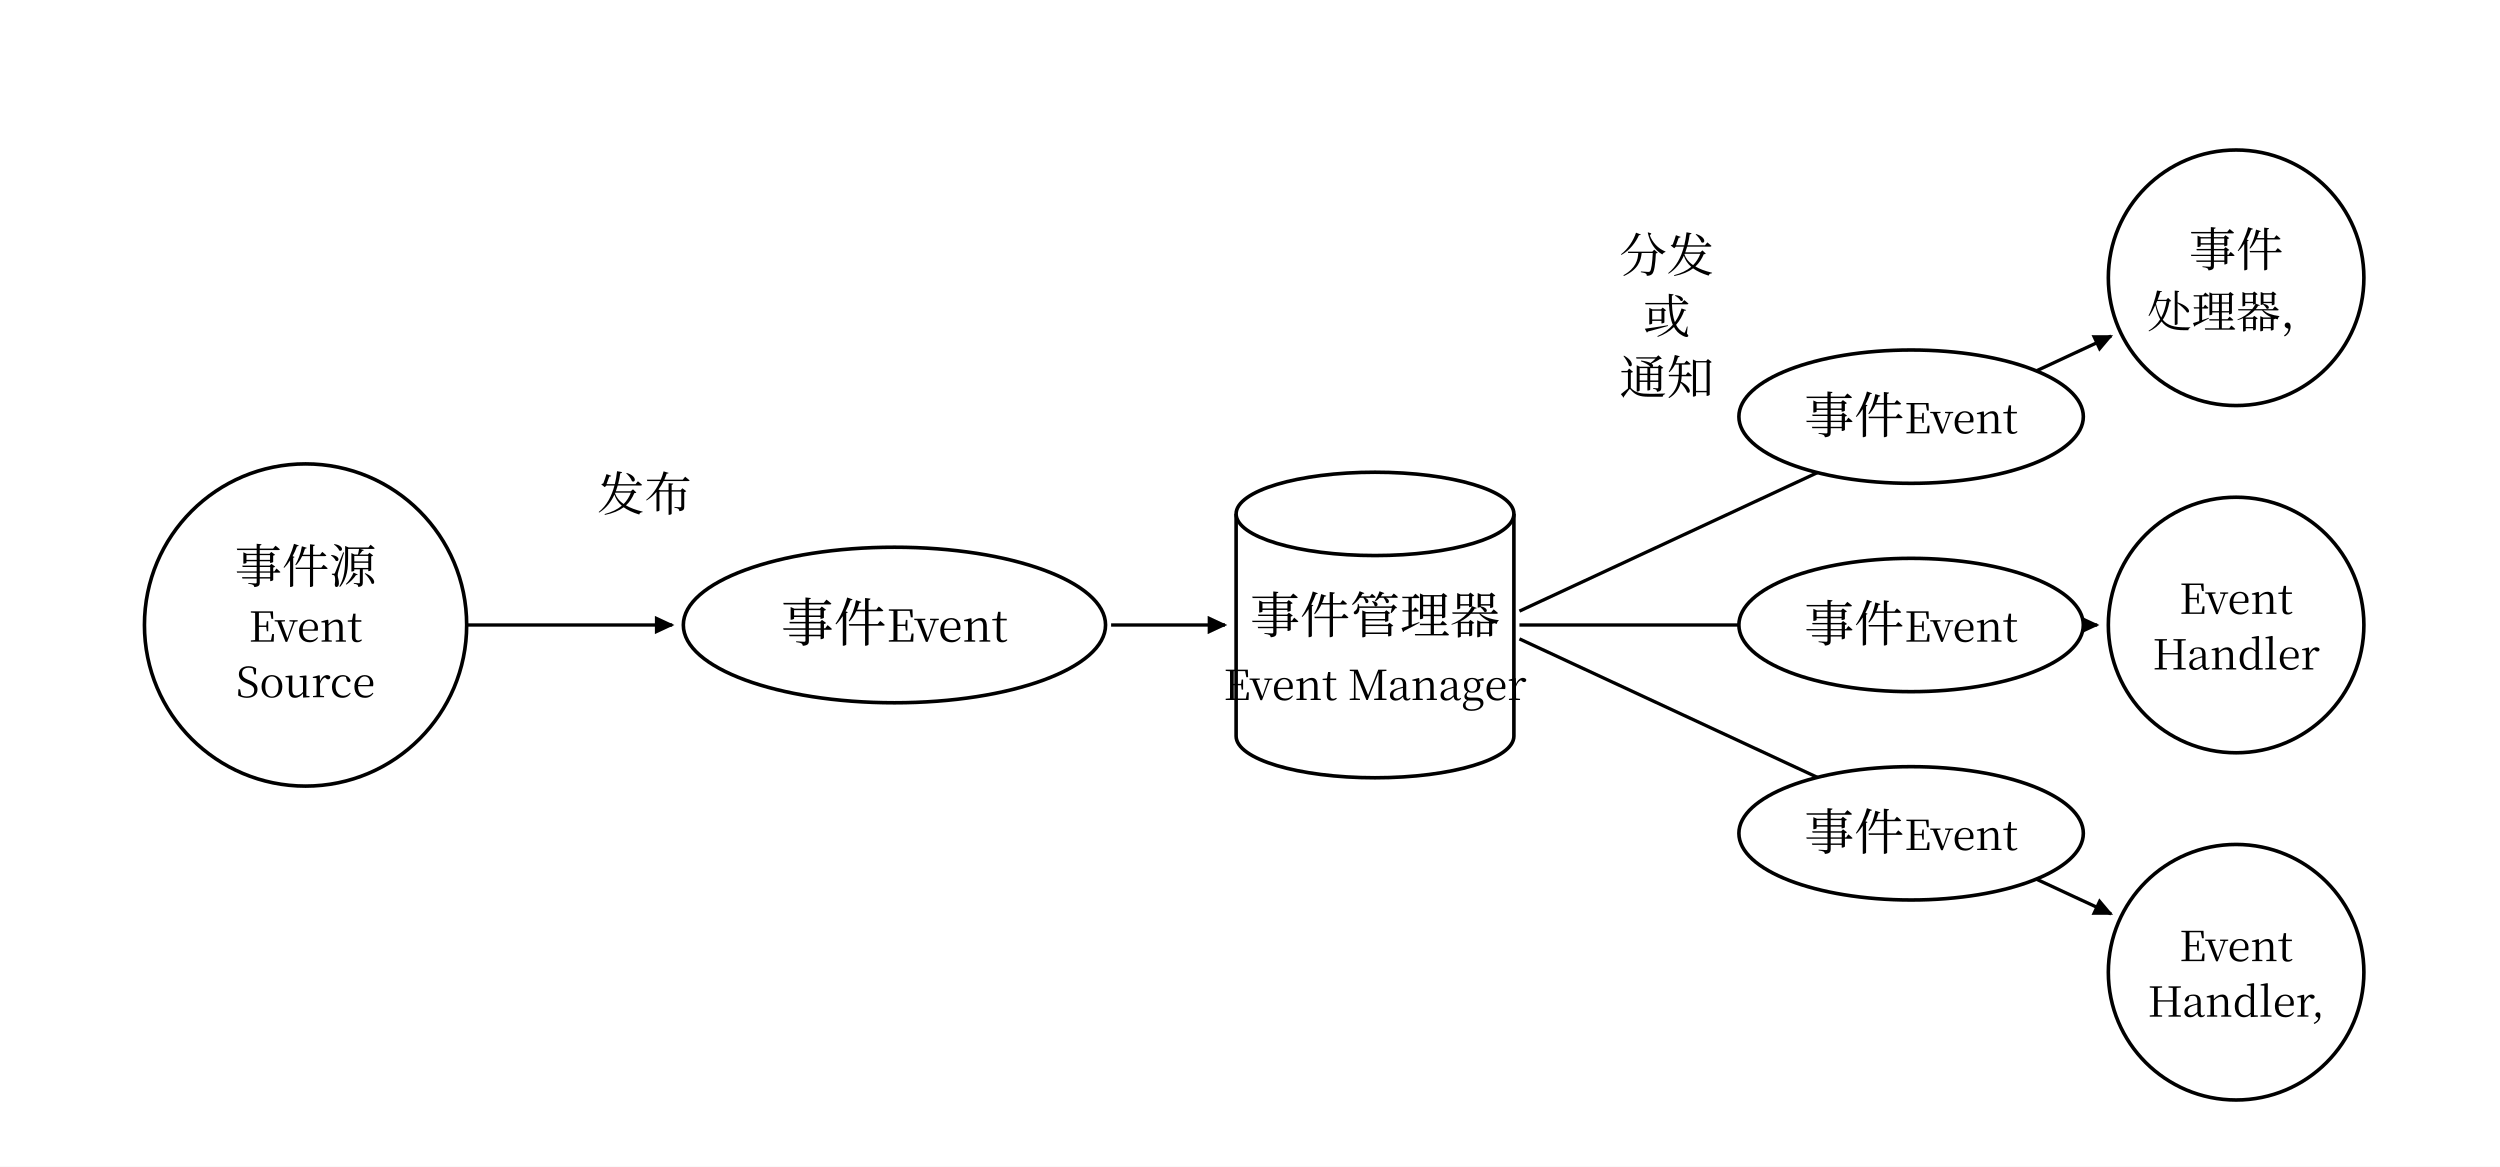
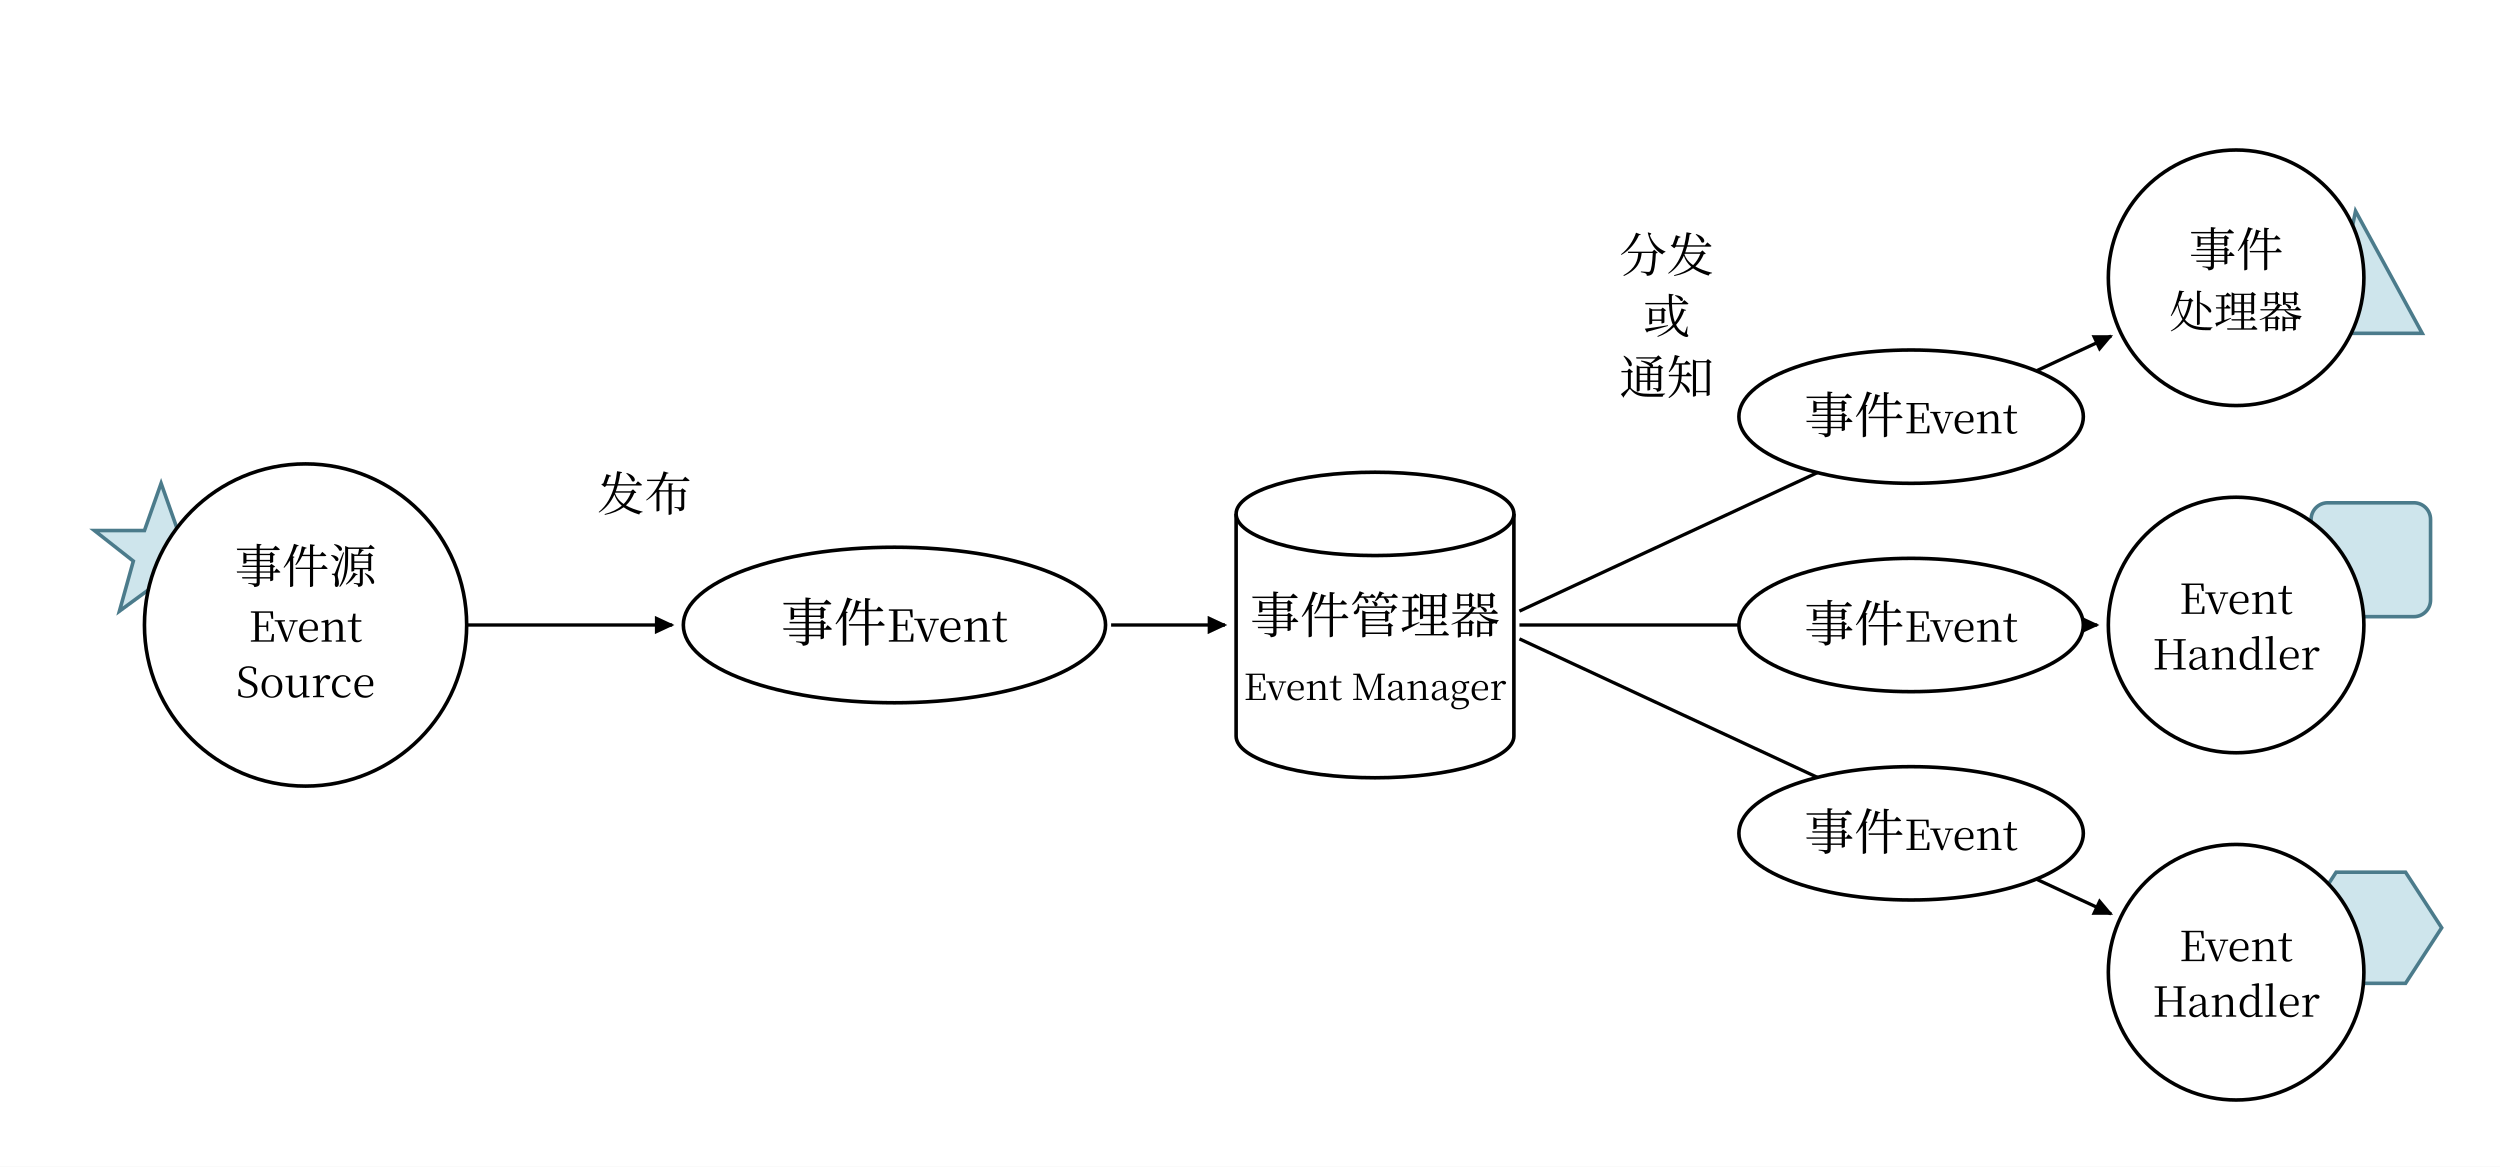
<svg xmlns="http://www.w3.org/2000/svg" viewBox="0 0 900 420" width="900" height="420" role="img" aria-labelledby="fig07-17-title fig07-17-desc">
  <defs>
    <marker id="fig07-17-ah" viewBox="0 0 10 10" refX="8.5" refY="5" markerWidth="6.5" markerHeight="6.5" orient="auto-start-reverse">
      <path d="M0.5,0.8 L9.5,5 L0.5,9.2 Z" fill="#000000" />
    </marker>
  </defs>
  <rect width="900" height="420" fill="#ffffff" />
  <g font-family="SimSun, 'Noto Serif CJK SC', 'WenQuanYi Zen Hei', serif" fill="#000000">
+     <g fill="#cee5ec" stroke="#4b7b8b" stroke-width="1.3">
+       <path d="M58 174 l6 17 18 0 -14 11 5 18 -15 -11 -15 11 5 -18 -14 -11 18 0 Z" />
+       <path d="M848 76 l24 44 h-33 Z" />
+       <rect x="832" y="181" width="43" height="41" rx="6" />
+       <path d="M841 314 h25 l13 20 -13 20 h-25 l-13 -20 Z" />
+     </g>
    <circle cx="110" cy="225" r="58" fill="#ffffff" stroke="#000000" stroke-width="1.3" />
    <text x="110" y="210" text-anchor="middle" font-size="17">事件源</text>
    <text x="110" y="231" text-anchor="middle" font-size="15">Event</text>
    <text x="110" y="251" text-anchor="middle" font-size="15">Source</text>
    <text x="232" y="184" text-anchor="middle" font-size="17">发布</text>
    <line x1="168" y1="225" x2="242" y2="225" stroke="#000000" stroke-width="1.2" marker-end="url(#fig07-17-ah)" />
    <ellipse cx="322" cy="225" rx="76" ry="28" fill="#ffffff" stroke="#000000" stroke-width="1.3" />
    <text x="322" y="231" text-anchor="middle" font-size="19">事件<tspan font-size="16">Event</tspan>
    </text>
    <line x1="400" y1="225" x2="441" y2="225" stroke="#000000" stroke-width="1.2" marker-end="url(#fig07-17-ah)" />
    <path d="M 445 185 L 445 265 A 50 15 0 0 0 545 265 L 545 185" fill="#ffffff" stroke="#000000" stroke-width="1.3" />
    <ellipse cx="495" cy="185" rx="50" ry="15" fill="#ffffff" stroke="#000000" stroke-width="1.3" />
    <text x="495" y="228" text-anchor="middle" font-size="18">事件管理器</text>
-     <text x="495" y="252" text-anchor="middle" font-size="15">Event Manager</text>
+     <text x="495" y="252" text-anchor="middle" font-size="13">Event Manager</text>
    <text x="600" y="98" text-anchor="middle" font-size="17">分发</text>
    <text x="600" y="120" text-anchor="middle" font-size="17">或</text>
    <text x="600" y="142" text-anchor="middle" font-size="17">通知</text>
    <line x1="547" y1="220" x2="760" y2="121" stroke="#000000" stroke-width="1.2" marker-end="url(#fig07-17-ah)" />
    <line x1="547" y1="225" x2="755" y2="225" stroke="#000000" stroke-width="1.2" marker-end="url(#fig07-17-ah)" />
    <line x1="547" y1="230" x2="760" y2="329" stroke="#000000" stroke-width="1.2" marker-end="url(#fig07-17-ah)" />
    <ellipse cx="688" cy="150" rx="62" ry="24" fill="#ffffff" stroke="#000000" stroke-width="1.3" />
    <text x="688" y="156" text-anchor="middle" font-size="18">事件<tspan font-size="15">Event</tspan>
    </text>
    <ellipse cx="688" cy="225" rx="62" ry="24" fill="#ffffff" stroke="#000000" stroke-width="1.3" />
    <text x="688" y="231" text-anchor="middle" font-size="18">事件<tspan font-size="15">Event</tspan>
    </text>
    <ellipse cx="688" cy="300" rx="62" ry="24" fill="#ffffff" stroke="#000000" stroke-width="1.3" />
    <text x="688" y="306" text-anchor="middle" font-size="18">事件<tspan font-size="15">Event</tspan>
    </text>
    <circle cx="805" cy="100" r="46" fill="#ffffff" stroke="#000000" stroke-width="1.3" />
    <text x="805" y="96" text-anchor="middle" font-size="17">事件</text>
-     <text x="805" y="118" text-anchor="middle" font-size="16">处理器，</text>
+     <text x="805" y="118" text-anchor="middle" font-size="16">处理器</text>
    <circle cx="805" cy="225" r="46" fill="#ffffff" stroke="#000000" stroke-width="1.3" />
    <text x="805" y="221" text-anchor="middle" font-size="15">Event</text>
    <text x="805" y="241" text-anchor="middle" font-size="15">Handler</text>
    <circle cx="805" cy="350" r="46" fill="#ffffff" stroke="#000000" stroke-width="1.3" />
    <text x="805" y="346" text-anchor="middle" font-size="15">Event</text>
-     <text x="805" y="366" text-anchor="middle" font-size="15">Handler,</text>
+     <text x="805" y="366" text-anchor="middle" font-size="15">Handler</text>
  </g>
</svg>
